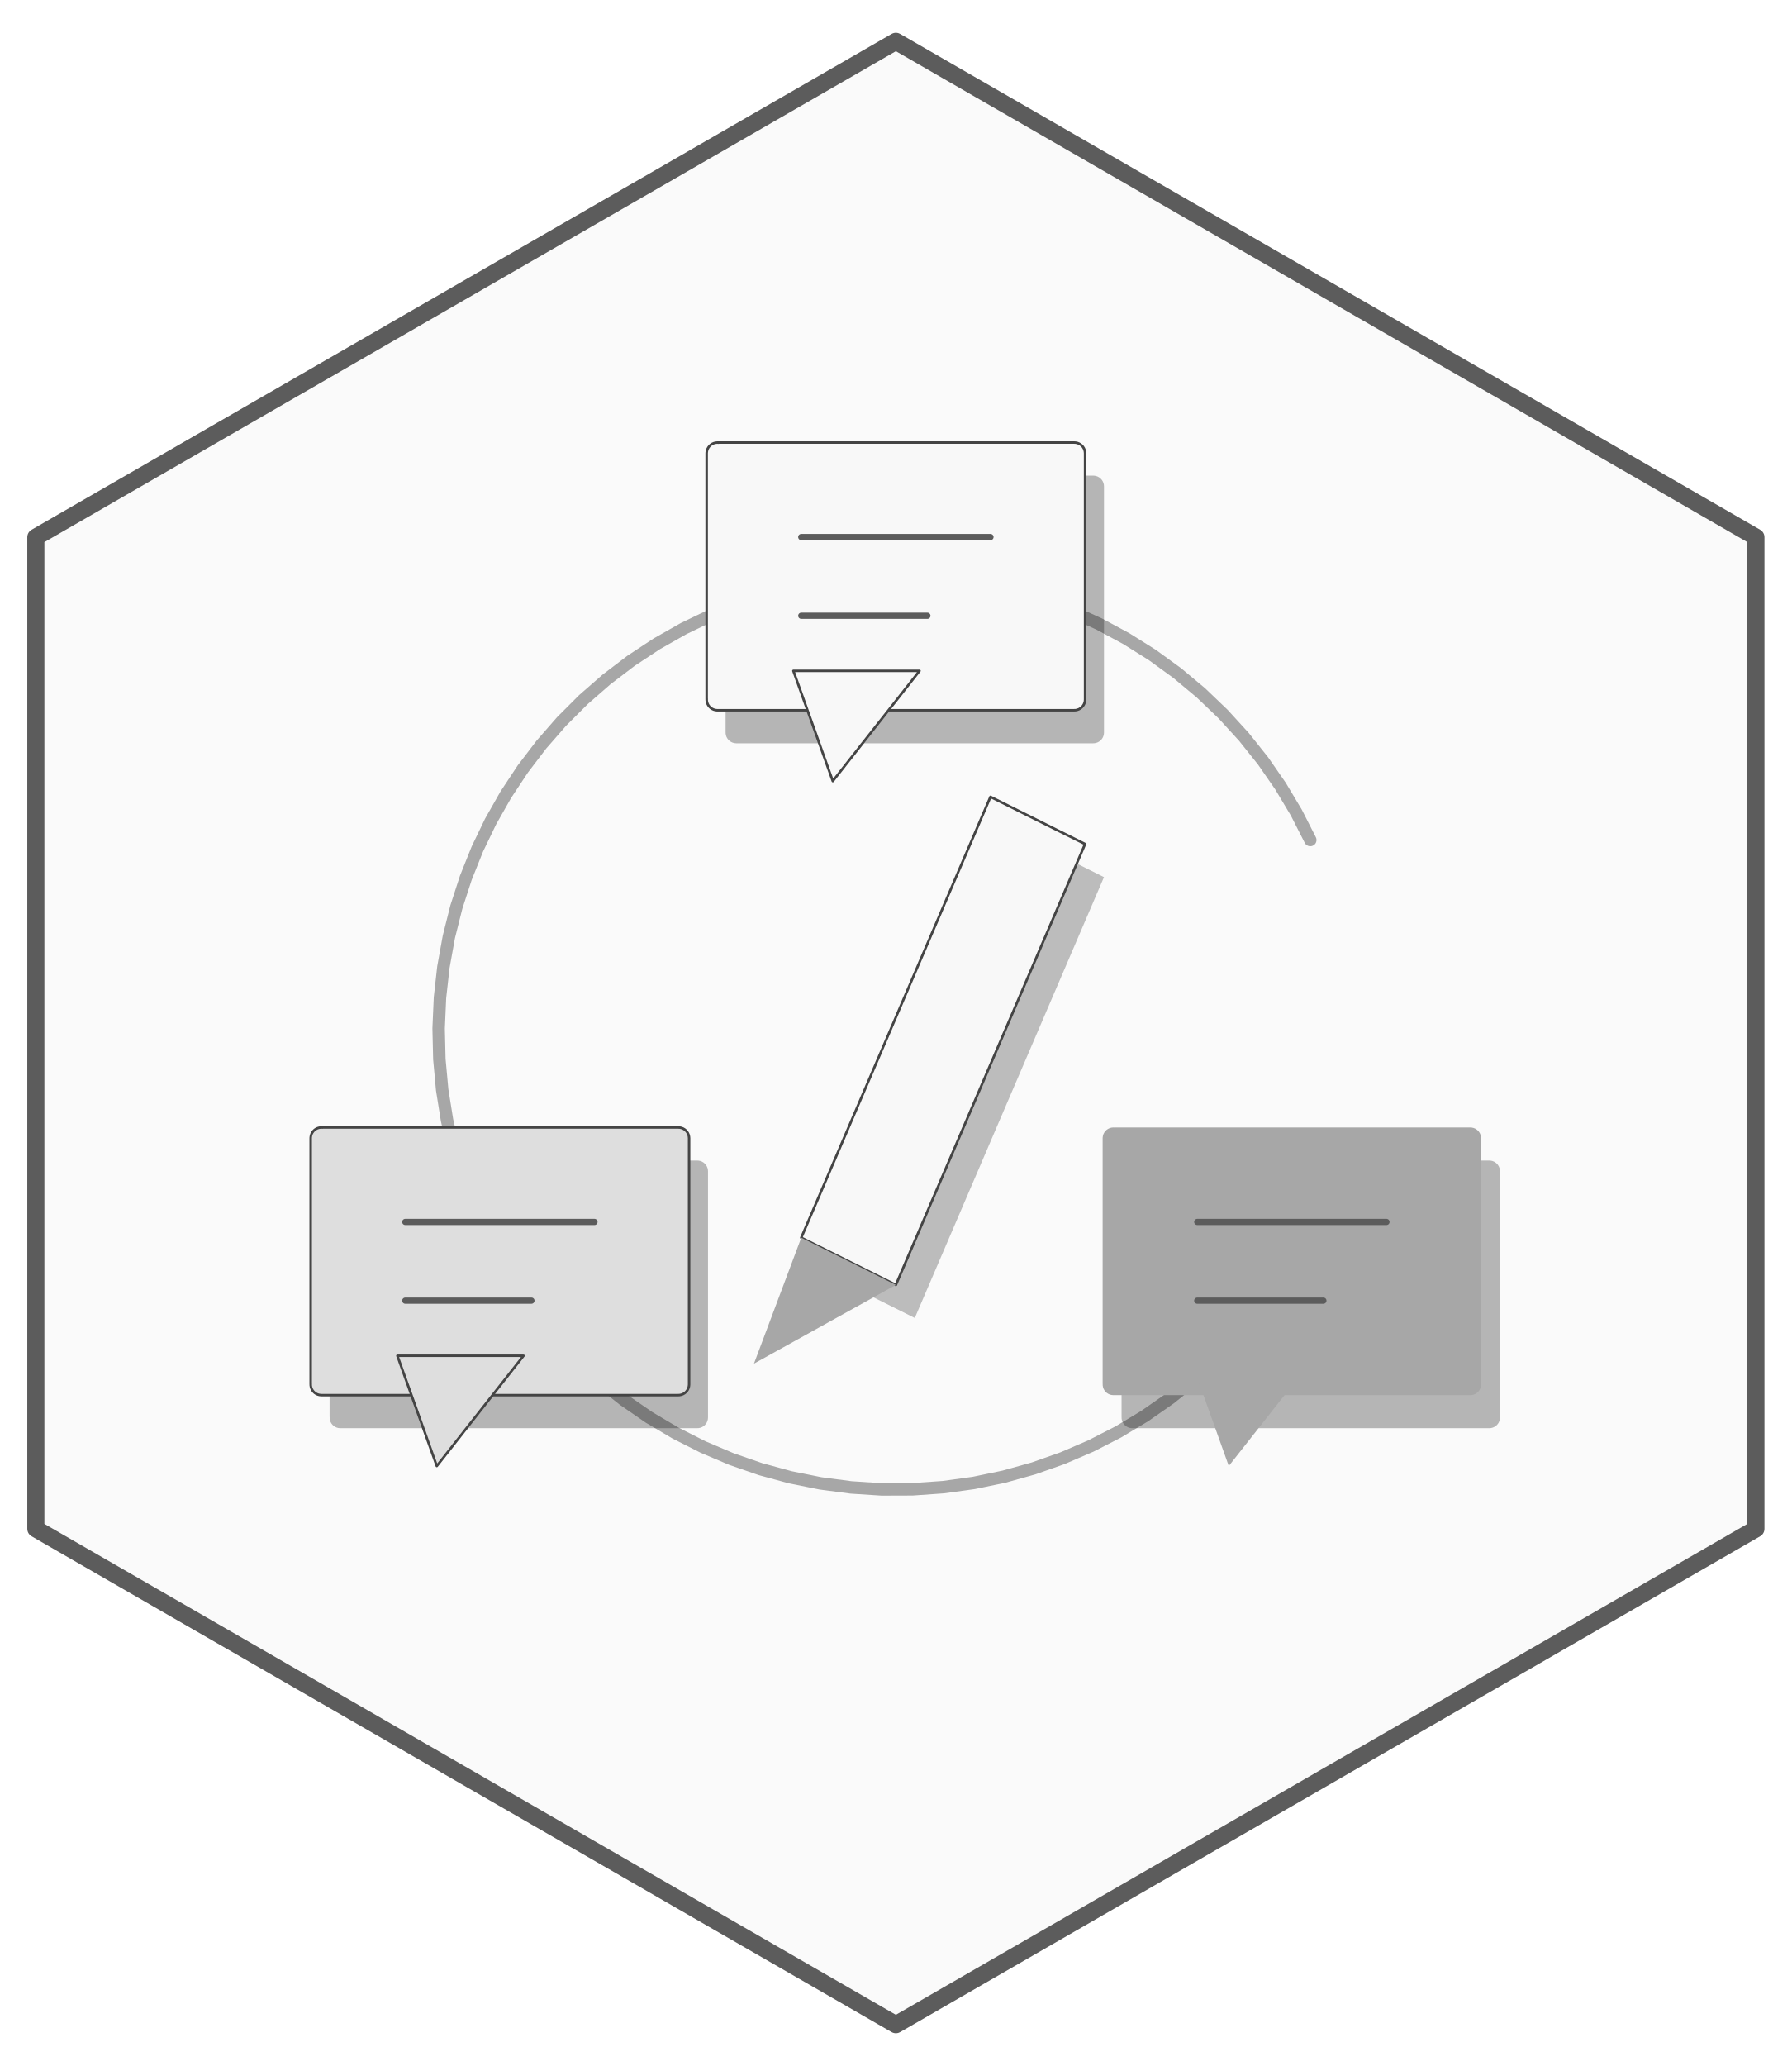
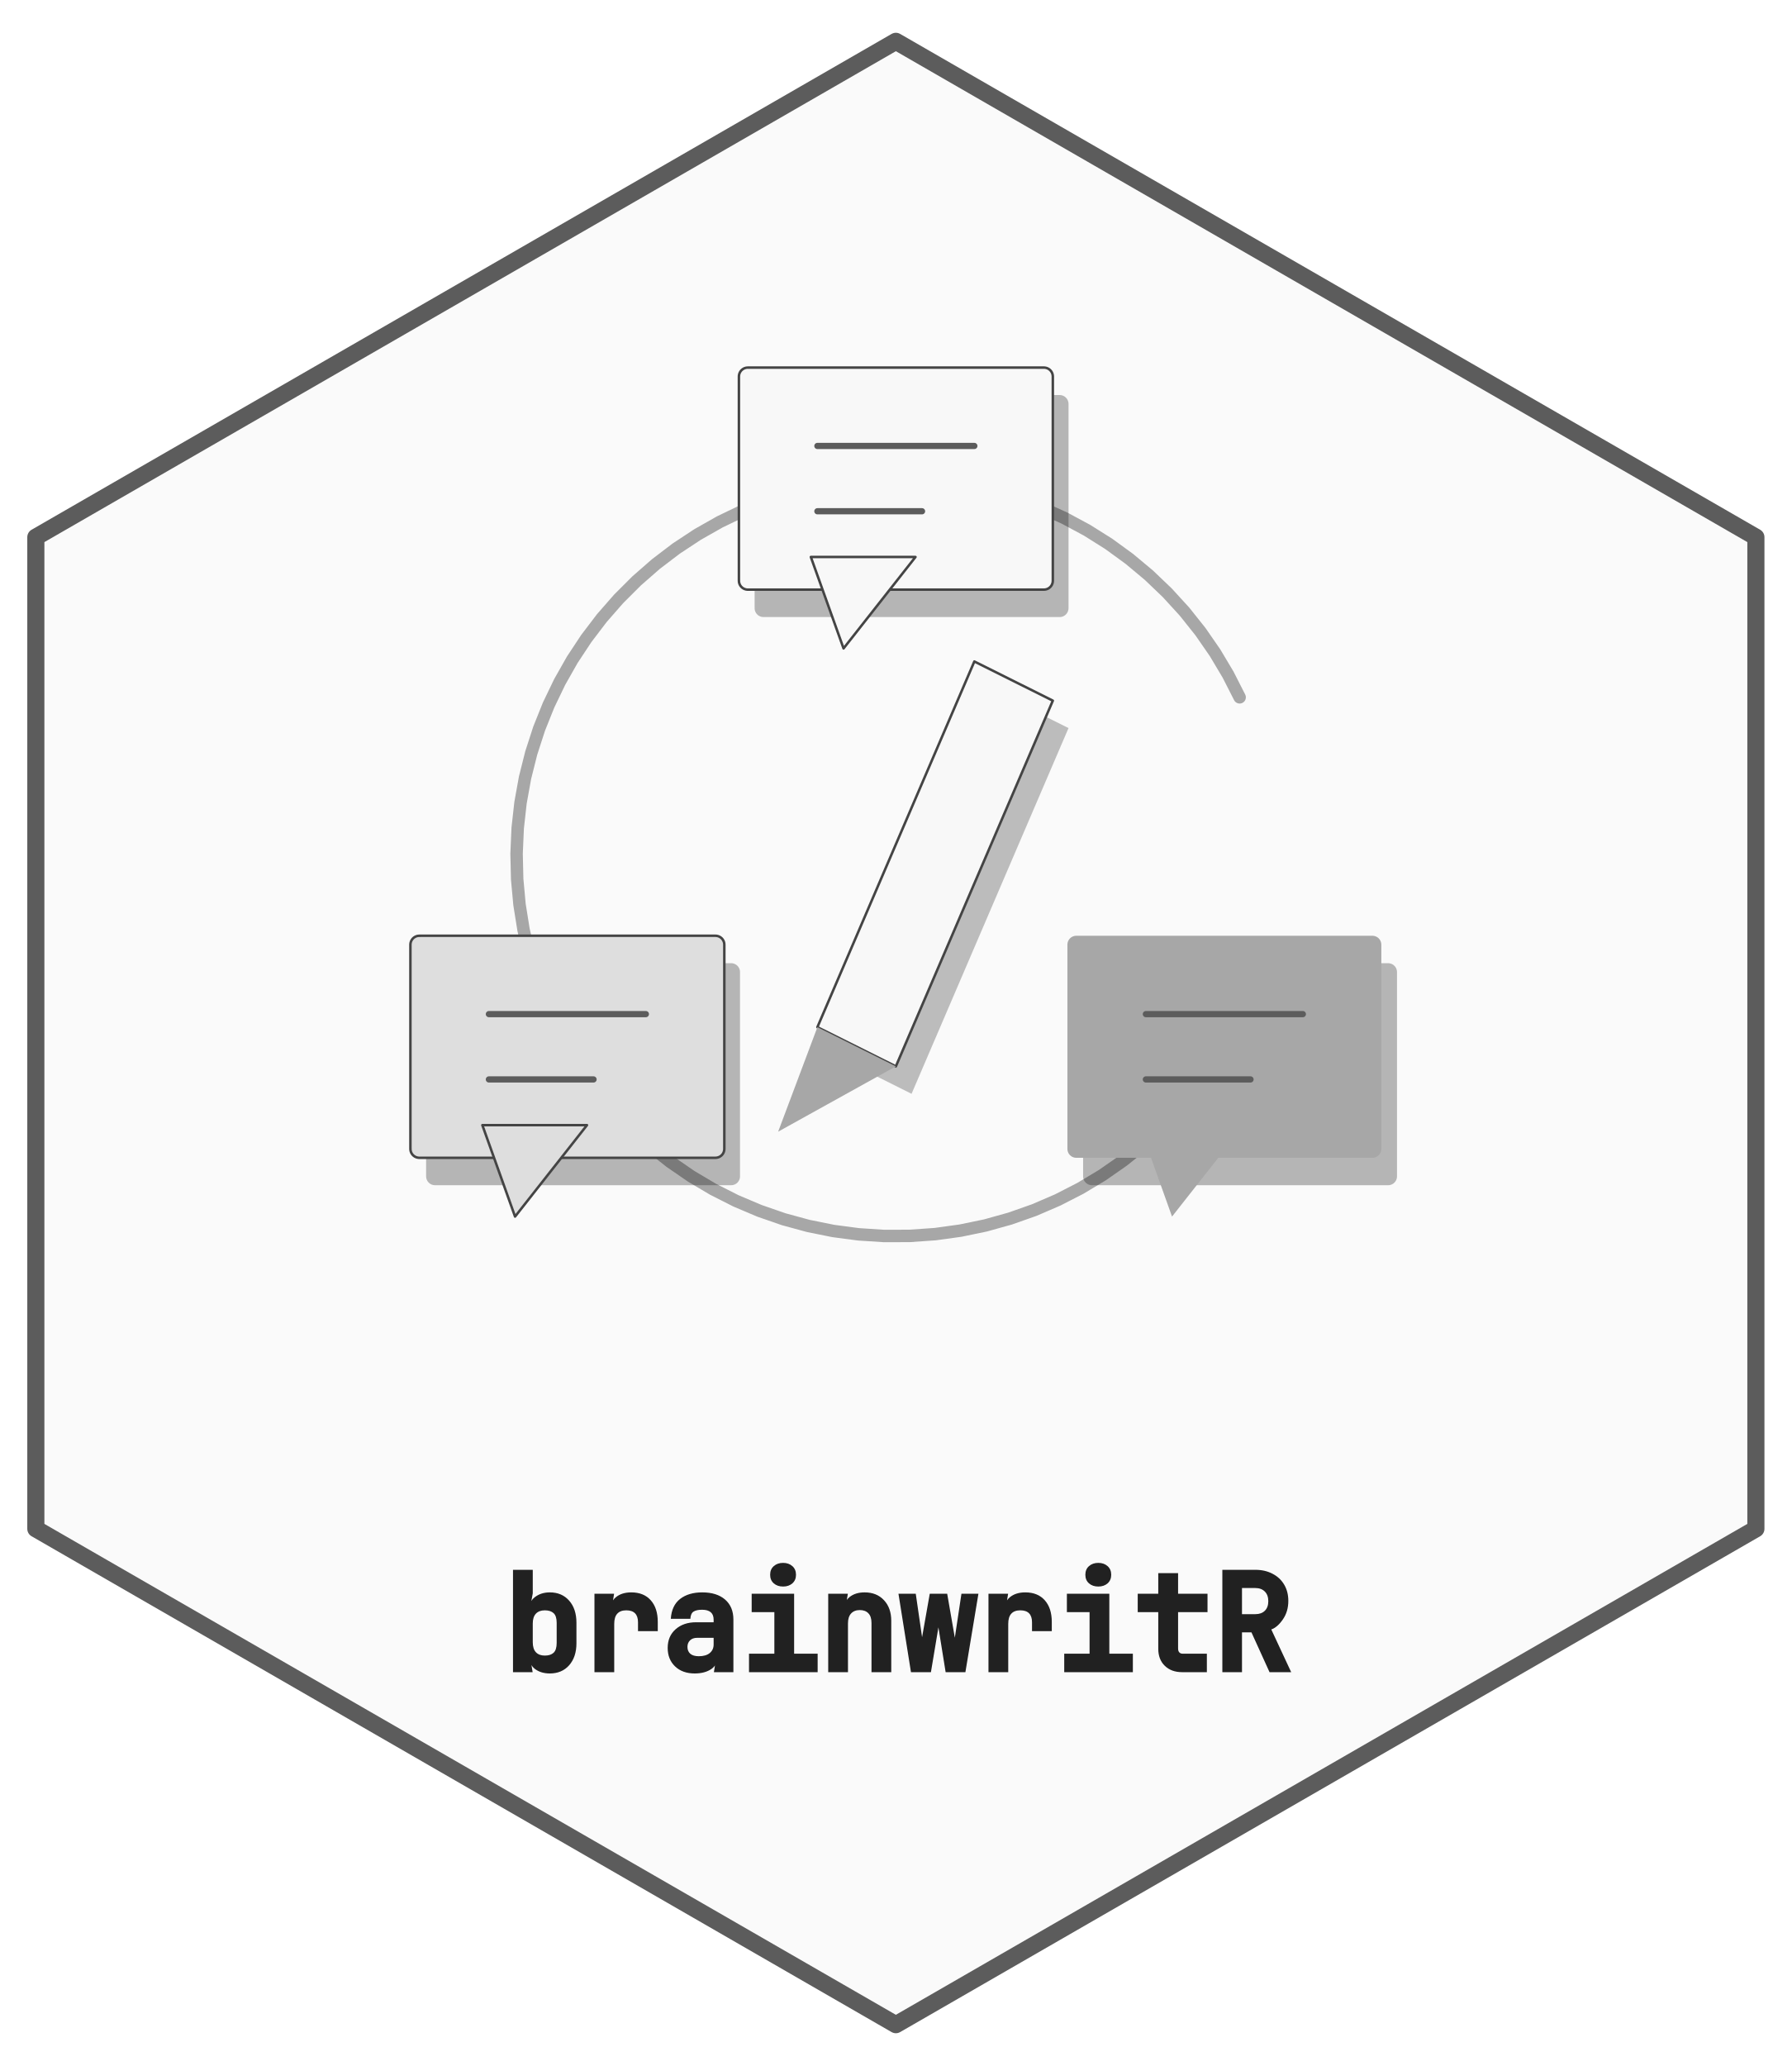
- <svg xmlns="http://www.w3.org/2000/svg" width="432pt" height="498pt" viewBox="0 0 432 498">
+ <svg xmlns="http://www.w3.org/2000/svg" xmlns:xlink="http://www.w3.org/1999/xlink" width="432" height="498" viewBox="0 0 432 498">
+   <defs>
+     <g>
+       <g id="glyph-0-0">
+         <path d="M 11.562 0.312 C 10.133 0.312 8.938 -0.051 7.969 -0.781 C 7.008 -1.508 6.609 -2.578 6.766 -3.984 L 7.422 0 L 2.688 0 L 2.688 -24.672 L 7.453 -24.672 L 7.453 -19 L 6.703 -14.922 C 6.566 -16.305 6.992 -17.367 7.984 -18.109 C 8.973 -18.859 10.164 -19.234 11.562 -19.234 C 13.508 -19.234 15.066 -18.566 16.234 -17.234 C 17.398 -15.91 17.984 -14.141 17.984 -11.922 L 17.984 -6.953 C 17.984 -4.766 17.398 -3.004 16.234 -1.672 C 15.066 -0.348 13.508 0.312 11.562 0.312 Z M 10.359 -4 C 11.285 -4 11.992 -4.227 12.484 -4.688 C 12.973 -5.156 13.219 -5.945 13.219 -7.062 L 13.219 -11.891 C 13.219 -12.984 12.973 -13.758 12.484 -14.219 C 11.992 -14.676 11.285 -14.906 10.359 -14.906 C 9.43 -14.906 8.711 -14.633 8.203 -14.094 C 7.703 -13.551 7.453 -12.766 7.453 -11.734 L 7.453 -7.219 C 7.453 -6.156 7.703 -5.352 8.203 -4.812 C 8.711 -4.27 9.43 -4 10.359 -4 Z M 10.359 -4 " />
+       </g>
+       <g id="glyph-0-1">
+         <path d="M 3.328 0 L 3.328 -18.906 L 8.062 -18.906 L 7.406 -14.797 C 7.176 -16.203 7.535 -17.289 8.484 -18.062 C 9.441 -18.844 10.68 -19.234 12.203 -19.234 C 14.211 -19.234 15.781 -18.598 16.906 -17.328 C 18.031 -16.066 18.594 -14.328 18.594 -12.109 L 18.594 -9.891 L 13.828 -9.891 L 13.828 -12.016 C 13.828 -13.941 12.883 -14.906 11 -14.906 C 10.039 -14.906 9.316 -14.633 8.828 -14.094 C 8.336 -13.562 8.094 -12.738 8.094 -11.625 L 8.094 0 Z M 3.328 0 " />
+       </g>
+       <g id="glyph-0-2">
+         <path d="M 8.5 0.312 C 6.531 0.312 4.953 -0.254 3.766 -1.391 C 2.578 -2.523 1.984 -4.008 1.984 -5.844 C 1.984 -7.707 2.613 -9.203 3.875 -10.328 C 5.145 -11.461 6.801 -12.031 8.844 -12.031 L 13.062 -12.031 L 13.062 -12.656 C 13.062 -14.25 12.133 -15.047 10.281 -15.047 C 9.383 -15.047 8.703 -14.898 8.234 -14.609 C 7.766 -14.316 7.504 -13.734 7.453 -12.859 L 2.734 -12.859 C 2.879 -15.004 3.629 -16.602 4.984 -17.656 C 6.348 -18.707 8.125 -19.234 10.312 -19.234 C 12.656 -19.234 14.492 -18.656 15.828 -17.5 C 17.16 -16.344 17.828 -14.738 17.828 -12.688 L 17.828 0 L 13.125 0 L 13.75 -3.922 L 13.781 -3.922 C 14.008 -2.555 13.598 -1.508 12.547 -0.781 C 11.492 -0.051 10.145 0.312 8.5 0.312 Z M 9.484 -3.844 C 10.629 -3.844 11.508 -4.098 12.125 -4.609 C 12.75 -5.129 13.062 -5.816 13.062 -6.672 L 13.062 -8.281 L 9.109 -8.281 C 8.367 -8.281 7.789 -8.078 7.375 -7.672 C 6.957 -7.266 6.75 -6.738 6.75 -6.094 C 6.75 -5.395 6.977 -4.844 7.438 -4.438 C 7.906 -4.039 8.586 -3.844 9.484 -3.844 Z M 9.484 -3.844 " />
+       </g>
+       <g id="glyph-0-3">
+         <path d="M 2.594 0 L 2.594 -4.453 L 8.703 -4.453 L 8.703 -14.469 L 3.234 -14.469 L 3.234 -18.906 L 13.469 -18.906 L 13.469 -4.453 L 19.141 -4.453 L 19.141 0 Z M 10.812 -20.641 C 9.895 -20.641 9.145 -20.895 8.562 -21.406 C 7.977 -21.926 7.688 -22.613 7.688 -23.469 C 7.688 -24.352 7.977 -25.051 8.562 -25.562 C 9.145 -26.082 9.895 -26.344 10.812 -26.344 C 11.719 -26.344 12.461 -26.082 13.047 -25.562 C 13.629 -25.051 13.922 -24.352 13.922 -23.469 C 13.922 -22.613 13.629 -21.926 13.047 -21.406 C 12.461 -20.895 11.719 -20.641 10.812 -20.641 Z M 10.812 -20.641 " />
+       </g>
+       <g id="glyph-0-4">
+         <path d="M 2.688 0 L 2.688 -18.906 L 7.422 -18.906 L 6.766 -14.891 C 6.535 -16.285 6.891 -17.359 7.828 -18.109 C 8.773 -18.859 9.988 -19.234 11.469 -19.234 C 13.406 -19.234 14.957 -18.609 16.125 -17.359 C 17.301 -16.109 17.891 -14.445 17.891 -12.375 L 17.891 0 L 13.125 0 L 13.125 -11.859 C 13.125 -12.898 12.875 -13.676 12.375 -14.188 C 11.883 -14.707 11.195 -14.969 10.312 -14.969 C 9.414 -14.969 8.711 -14.691 8.203 -14.141 C 7.703 -13.598 7.453 -12.805 7.453 -11.766 L 7.453 0 Z M 2.688 0 " />
+       </g>
+       <g id="glyph-0-5">
+         <path d="M 3.641 0 L 0.625 -18.906 L 4.797 -18.906 L 6.562 -6.766 C 6.645 -6.18 6.719 -5.547 6.781 -4.859 C 6.844 -4.18 6.664 -3.613 6.25 -3.156 C 5.852 -3.625 5.688 -4.195 5.75 -4.875 C 5.82 -5.562 5.914 -6.195 6.031 -6.781 L 8.172 -18.906 L 12.375 -18.906 L 14.484 -6.781 C 14.598 -6.195 14.691 -5.562 14.766 -4.875 C 14.836 -4.195 14.676 -3.625 14.281 -3.156 C 13.895 -3.625 13.727 -4.195 13.781 -4.875 C 13.832 -5.551 13.898 -6.18 13.984 -6.766 L 15.812 -18.906 L 19.906 -18.906 L 16.766 0 L 12 0 L 10.062 -12.031 C 9.945 -12.645 9.848 -13.316 9.766 -14.047 C 9.691 -14.785 9.852 -15.391 10.25 -15.859 C 10.664 -15.391 10.828 -14.785 10.734 -14.047 C 10.641 -13.316 10.551 -12.648 10.469 -12.047 L 8.453 0 Z M 3.641 0 " />
+       </g>
+       <g id="glyph-0-6">
+         <path d="M 12.016 0 C 10.285 0 8.895 -0.508 7.844 -1.531 C 6.789 -2.551 6.266 -3.922 6.266 -5.641 L 6.266 -14.469 L 1.312 -14.469 L 1.312 -18.906 L 6.266 -18.906 L 6.266 -23.875 L 11.047 -23.875 L 11.047 -18.906 L 18.141 -18.906 L 18.141 -14.469 L 11.047 -14.469 L 11.047 -5.688 C 11.047 -5.289 11.145 -4.984 11.344 -4.766 C 11.539 -4.555 11.816 -4.453 12.172 -4.453 L 17.984 -4.453 L 17.984 0 Z M 12.016 0 " />
+       </g>
+       <g id="glyph-0-7">
+         <path d="M 2.719 0 L 2.719 -24.672 L 10.672 -24.672 C 12.223 -24.672 13.598 -24.359 14.797 -23.734 C 16.004 -23.117 16.941 -22.25 17.609 -21.125 C 18.285 -20 18.625 -18.68 18.625 -17.172 C 18.625 -15.473 18.188 -13.988 17.312 -12.719 C 16.445 -11.457 15.516 -10.648 14.516 -10.297 L 19.312 0 L 14.094 0 L 9.734 -9.594 L 7.453 -9.594 L 7.453 0 Z M 7.453 -13.984 L 10.672 -13.984 C 11.648 -13.984 12.414 -14.258 12.969 -14.812 C 13.52 -15.363 13.797 -16.129 13.797 -17.109 C 13.797 -18.098 13.516 -18.875 12.953 -19.438 C 12.391 -20 11.629 -20.281 10.672 -20.281 L 7.453 -20.281 Z M 7.453 -13.984 " />
+       </g>
+     </g>
+   </defs>
  <path fill-rule="nonzero" fill="rgb(98.039%, 98.039%, 98.039%)" fill-opacity="1" stroke-width="4.125" stroke-linecap="round" stroke-linejoin="round" stroke="rgb(36.078%, 36.078%, 36.078%)" stroke-opacity="1" stroke-miterlimit="10" d="M 216 9.961 L 423.359 129.48 L 423.359 368.52 L 216 488.039 L 8.641 368.52 L 8.641 129.48 Z M 216 9.961 " />
-   <path fill="none" stroke-width="3" stroke-linecap="round" stroke-linejoin="round" stroke="rgb(65.49%, 65.49%, 65.49%)" stroke-opacity="1" stroke-miterlimit="10" d="M 315.918 202.484 L 312.555 195.875 L 308.75 189.504 L 304.527 183.406 L 299.902 177.602 L 294.898 172.125 L 289.535 166.996 L 283.836 162.238 L 277.832 157.875 L 271.543 153.926 L 265.008 150.41 L 258.246 147.34 L 251.293 144.73 L 244.18 142.594 L 236.941 140.941 L 229.605 139.777 L 222.207 139.113 L 214.781 138.945 L 207.363 139.277 L 199.98 140.105 L 192.672 141.43 L 185.473 143.242 L 178.406 145.535 L 171.516 148.297 L 164.824 151.516 L 158.367 155.176 L 152.168 159.262 L 146.262 163.758 L 140.668 168.637 L 135.422 173.883 L 130.539 179.473 L 126.043 185.375 L 121.953 191.566 L 118.293 198.016 L 115.078 204.699 L 112.32 211.586 L 110.031 218.641 L 108.223 225.832 L 106.906 233.129 L 106.082 240.496 L 105.758 247.906 L 105.934 255.32 L 106.613 262.703 L 107.785 270.023 L 109.449 277.25 L 111.594 284.352 L 114.215 291.289 L 117.297 298.035 L 120.828 304.559 L 124.793 310.828 L 129.168 316.82 L 133.941 322.5 L 139.086 327.852 L 144.578 332.844 L 150.395 337.453 L 156.508 341.664 L 162.895 345.449 L 169.52 348.801 L 176.355 351.699 L 183.371 354.133 L 190.535 356.086 L 197.816 357.555 L 205.18 358.531 L 212.59 359.012 L 220.02 358.988 L 227.426 358.469 L 234.785 357.453 L 242.055 355.945 L 249.211 353.949 L 256.211 351.48 L 263.031 348.543 L 269.641 345.156 L 276.004 341.332 L 282.094 337.09 L 287.887 332.445 L 293.352 327.426 L 298.465 322.047 L 303.203 316.34 L 307.547 310.324 L 311.477 304.031 " />
-   <path fill-rule="nonzero" fill="rgb(1.961%, 1.961%, 1.961%)" fill-opacity="0.278" d="M 177.523 179.168 L 263.602 179.168 L 263.496 179.164 L 263.91 179.148 L 264.316 179.066 L 264.707 178.918 L 265.066 178.711 L 265.387 178.449 L 265.664 178.137 L 265.887 177.785 L 266.047 177.402 L 266.148 177 L 266.18 176.586 L 266.18 117.227 L 266.148 116.812 L 266.047 116.41 L 265.887 116.027 L 265.664 115.68 L 265.387 115.367 L 265.066 115.105 L 264.707 114.898 L 264.316 114.75 L 263.91 114.668 L 263.602 114.648 L 177.523 114.648 L 177.836 114.668 L 177.418 114.648 L 177.008 114.699 L 176.609 114.816 L 176.234 114.992 L 175.891 115.23 L 175.59 115.516 L 175.344 115.848 L 175.148 116.215 L 175.02 116.609 L 174.949 117.02 L 174.941 117.227 L 174.941 176.586 L 174.949 176.379 L 174.949 176.793 L 175.02 177.203 L 175.148 177.598 L 175.344 177.965 L 175.59 178.297 L 175.891 178.586 L 176.234 178.82 L 176.609 179 L 177.008 179.113 L 177.418 179.164 Z M 177.523 179.168 " />
-   <path fill-rule="nonzero" fill="rgb(97.255%, 97.255%, 97.255%)" fill-opacity="1" stroke-width="0.6" stroke-linecap="round" stroke-linejoin="round" stroke="rgb(26.667%, 26.667%, 26.667%)" stroke-opacity="1" stroke-miterlimit="10" d="M 172.961 171.195 L 259.039 171.195 L 258.934 171.195 L 259.348 171.18 L 259.758 171.094 L 260.145 170.949 L 260.504 170.738 L 260.828 170.477 L 261.102 170.168 L 261.324 169.816 L 261.488 169.434 L 261.586 169.031 L 261.621 168.617 L 261.621 109.258 L 261.586 108.844 L 261.488 108.441 L 261.324 108.059 L 261.102 107.707 L 260.828 107.398 L 260.504 107.133 L 260.145 106.926 L 259.758 106.777 L 259.348 106.695 L 259.039 106.676 L 172.961 106.676 L 173.273 106.695 L 172.859 106.68 L 172.445 106.73 L 172.047 106.844 L 171.672 107.023 L 171.328 107.258 L 171.031 107.547 L 170.781 107.879 L 170.586 108.246 L 170.457 108.641 L 170.391 109.051 L 170.379 109.258 L 170.379 168.617 L 170.391 168.41 L 170.391 168.824 L 170.457 169.234 L 170.586 169.629 L 170.781 169.996 L 171.031 170.328 L 171.328 170.617 L 171.672 170.852 L 172.047 171.027 L 172.445 171.145 L 172.859 171.195 Z M 172.961 171.195 " />
-   <path fill-rule="nonzero" fill="rgb(97.255%, 97.255%, 97.255%)" fill-opacity="1" stroke-width="0.6" stroke-linecap="round" stroke-linejoin="round" stroke="rgb(26.667%, 26.667%, 26.667%)" stroke-opacity="1" stroke-miterlimit="10" d="M 191.289 161.707 L 200.793 188.277 L 221.703 161.707 Z M 191.289 161.707 " />
-   <path fill="none" stroke-width="1.5" stroke-linecap="round" stroke-linejoin="round" stroke="rgb(36.078%, 36.078%, 36.078%)" stroke-opacity="1" stroke-miterlimit="10" d="M 193.191 129.449 L 238.809 129.449 " />
-   <path fill="none" stroke-width="1.5" stroke-linecap="round" stroke-linejoin="round" stroke="rgb(36.078%, 36.078%, 36.078%)" stroke-opacity="1" stroke-miterlimit="10" d="M 193.191 148.426 L 223.602 148.426 " />
-   <path fill-rule="nonzero" fill="rgb(1.961%, 1.961%, 1.961%)" fill-opacity="0.278" d="M 82.047 344.262 L 168.125 344.262 L 168.02 344.258 L 168.434 344.242 L 168.844 344.16 L 169.23 344.012 L 169.59 343.805 L 169.91 343.543 L 170.188 343.23 L 170.41 342.879 L 170.57 342.496 L 170.672 342.094 L 170.703 341.68 L 170.703 282.324 L 170.672 281.91 L 170.57 281.504 L 170.41 281.125 L 170.188 280.773 L 169.91 280.461 L 169.59 280.199 L 169.23 279.992 L 168.844 279.844 L 168.434 279.762 L 168.125 279.742 L 82.047 279.742 L 82.359 279.762 L 81.945 279.742 L 81.531 279.793 L 81.133 279.91 L 80.758 280.086 L 80.414 280.324 L 80.117 280.609 L 79.867 280.941 L 79.672 281.312 L 79.543 281.703 L 79.477 282.113 L 79.465 282.324 L 79.465 341.68 L 79.477 341.473 L 79.477 341.887 L 79.543 342.297 L 79.672 342.691 L 79.867 343.059 L 80.117 343.391 L 80.414 343.68 L 80.758 343.914 L 81.133 344.094 L 81.531 344.211 L 81.945 344.258 Z M 82.047 344.262 " />
-   <path fill-rule="nonzero" fill="rgb(87.059%, 87.059%, 87.059%)" fill-opacity="1" stroke-width="0.6" stroke-linecap="round" stroke-linejoin="round" stroke="rgb(26.667%, 26.667%, 26.667%)" stroke-opacity="1" stroke-miterlimit="10" d="M 77.484 336.293 L 163.562 336.293 L 163.457 336.289 L 163.875 336.273 L 164.281 336.188 L 164.668 336.043 L 165.027 335.836 L 165.352 335.57 L 165.625 335.262 L 165.848 334.91 L 166.012 334.527 L 166.109 334.125 L 166.145 333.711 L 166.145 274.352 L 166.109 273.938 L 166.012 273.535 L 165.848 273.152 L 165.625 272.801 L 165.352 272.492 L 165.027 272.227 L 164.668 272.02 L 164.281 271.875 L 163.875 271.789 L 163.562 271.773 L 77.484 271.773 L 77.797 271.789 L 77.383 271.773 L 76.969 271.824 L 76.57 271.938 L 76.195 272.117 L 75.852 272.352 L 75.555 272.641 L 75.305 272.973 L 75.109 273.34 L 74.98 273.734 L 74.914 274.145 L 74.906 274.352 L 74.906 333.711 L 74.914 333.504 L 74.914 333.918 L 74.98 334.328 L 75.109 334.723 L 75.305 335.09 L 75.555 335.422 L 75.852 335.711 L 76.195 335.945 L 76.57 336.125 L 76.969 336.238 L 77.383 336.289 Z M 77.484 336.293 " />
-   <path fill-rule="nonzero" fill="rgb(87.059%, 87.059%, 87.059%)" fill-opacity="1" stroke-width="0.6" stroke-linecap="round" stroke-linejoin="round" stroke="rgb(26.667%, 26.667%, 26.667%)" stroke-opacity="1" stroke-miterlimit="10" d="M 95.812 326.805 L 105.316 353.371 L 126.227 326.805 Z M 95.812 326.805 " />
-   <path fill="none" stroke-width="1.5" stroke-linecap="round" stroke-linejoin="round" stroke="rgb(36.078%, 36.078%, 36.078%)" stroke-opacity="1" stroke-miterlimit="10" d="M 97.715 294.543 L 143.332 294.543 " />
-   <path fill="none" stroke-width="1.5" stroke-linecap="round" stroke-linejoin="round" stroke="rgb(36.078%, 36.078%, 36.078%)" stroke-opacity="1" stroke-miterlimit="10" d="M 97.715 313.52 L 128.129 313.52 " />
-   <path fill-rule="nonzero" fill="rgb(1.961%, 1.961%, 1.961%)" fill-opacity="0.278" d="M 273 344.262 L 359.078 344.262 L 358.973 344.258 L 359.387 344.242 L 359.793 344.16 L 360.184 344.012 L 360.543 343.805 L 360.863 343.543 L 361.141 343.23 L 361.363 342.879 L 361.523 342.496 L 361.625 342.094 L 361.656 341.68 L 361.656 282.324 L 361.625 281.91 L 361.523 281.504 L 361.363 281.125 L 361.141 280.773 L 360.863 280.461 L 360.543 280.199 L 360.184 279.992 L 359.793 279.844 L 359.387 279.762 L 359.078 279.742 L 273 279.742 L 273.312 279.762 L 272.895 279.742 L 272.484 279.793 L 272.086 279.91 L 271.711 280.086 L 271.367 280.324 L 271.066 280.609 L 270.82 280.941 L 270.625 281.312 L 270.492 281.703 L 270.426 282.113 L 270.418 282.324 L 270.418 341.68 L 270.426 341.473 L 270.426 341.887 L 270.492 342.297 L 270.625 342.691 L 270.82 343.059 L 271.066 343.391 L 271.367 343.68 L 271.711 343.914 L 272.086 344.094 L 272.484 344.211 L 272.895 344.258 Z M 273 344.262 " />
-   <path fill-rule="nonzero" fill="rgb(65.49%, 65.49%, 65.49%)" fill-opacity="1" d="M 268.438 336.293 L 354.516 336.293 L 354.41 336.289 L 354.824 336.273 L 355.234 336.188 L 355.621 336.043 L 355.98 335.836 L 356.301 335.57 L 356.578 335.262 L 356.801 334.91 L 356.961 334.527 L 357.062 334.125 L 357.094 333.711 L 357.094 274.352 L 357.062 273.938 L 356.961 273.535 L 356.801 273.152 L 356.578 272.801 L 356.301 272.492 L 355.98 272.227 L 355.621 272.02 L 355.234 271.875 L 354.824 271.789 L 354.516 271.773 L 268.438 271.773 L 268.75 271.789 L 268.332 271.773 L 267.922 271.824 L 267.523 271.938 L 267.148 272.117 L 266.805 272.352 L 266.508 272.641 L 266.258 272.973 L 266.062 273.34 L 265.934 273.734 L 265.867 274.145 L 265.855 274.352 L 265.855 333.711 L 265.867 333.504 L 265.867 333.918 L 265.934 334.328 L 266.062 334.723 L 266.258 335.09 L 266.508 335.422 L 266.805 335.711 L 267.148 335.945 L 267.523 336.125 L 267.922 336.238 L 268.332 336.289 Z M 268.438 336.293 " />
-   <path fill-rule="nonzero" fill="rgb(65.49%, 65.49%, 65.49%)" fill-opacity="1" d="M 286.766 326.805 L 296.27 353.371 L 317.18 326.805 Z M 286.766 326.805 " />
-   <path fill="none" stroke-width="1.5" stroke-linecap="round" stroke-linejoin="round" stroke="rgb(36.078%, 36.078%, 36.078%)" stroke-opacity="1" stroke-miterlimit="10" d="M 288.668 294.543 L 334.285 294.543 " />
-   <path fill="none" stroke-width="1.5" stroke-linecap="round" stroke-linejoin="round" stroke="rgb(36.078%, 36.078%, 36.078%)" stroke-opacity="1" stroke-miterlimit="10" d="M 288.668 313.52 L 319.078 313.52 " />
-   <path fill-rule="nonzero" fill="rgb(1.961%, 1.961%, 1.961%)" fill-opacity="0.251" d="M 197.754 306.309 L 220.562 317.695 L 266.18 211.426 L 243.371 200.043 Z M 197.754 306.309 " />
-   <path fill-rule="nonzero" fill="rgb(97.255%, 97.255%, 97.255%)" fill-opacity="1" stroke-width="0.6" stroke-linecap="round" stroke-linejoin="round" stroke="rgb(26.667%, 26.667%, 26.667%)" stroke-opacity="1" stroke-miterlimit="10" d="M 193.191 298.34 L 216 309.723 L 261.621 203.457 L 238.809 192.07 Z M 193.191 298.34 " />
-   <path fill-rule="nonzero" fill="rgb(65.49%, 65.49%, 65.49%)" fill-opacity="1" d="M 193.191 298.34 L 216 309.723 L 181.785 328.699 Z M 193.191 298.34 " />
+   <path fill="none" stroke-width="3" stroke-linecap="round" stroke-linejoin="round" stroke="rgb(65.49%, 65.49%, 65.49%)" stroke-opacity="1" stroke-miterlimit="10" d="M 298.887 168.086 L 296.094 162.602 L 292.941 157.316 L 289.438 152.258 L 285.602 147.441 L 281.449 142.898 L 277 138.645 L 272.273 134.699 L 267.293 131.078 L 262.078 127.801 L 256.652 124.883 L 251.043 122.336 L 245.277 120.172 L 239.379 118.402 L 233.371 117.031 L 227.285 116.066 L 221.148 115.512 L 214.988 115.375 L 208.836 115.648 L 202.711 116.336 L 196.648 117.434 L 190.676 118.938 L 184.816 120.84 L 179.098 123.129 L 173.547 125.801 L 168.188 128.84 L 163.047 132.227 L 158.148 135.957 L 153.512 140.008 L 149.156 144.359 L 145.105 148.992 L 141.375 153.891 L 137.984 159.023 L 134.949 164.379 L 132.281 169.922 L 129.992 175.633 L 128.094 181.484 L 126.594 187.449 L 125.5 193.504 L 124.82 199.617 L 124.551 205.762 L 124.695 211.91 L 125.258 218.039 L 126.23 224.109 L 127.609 230.105 L 129.391 235.996 L 131.566 241.75 L 134.121 247.344 L 137.051 252.758 L 140.34 257.961 L 143.969 262.93 L 147.93 267.645 L 152.195 272.082 L 156.75 276.223 L 161.578 280.047 L 166.648 283.539 L 171.945 286.68 L 177.441 289.461 L 183.113 291.863 L 188.934 293.883 L 194.875 295.504 L 200.914 296.723 L 207.023 297.531 L 213.172 297.93 L 219.332 297.91 L 225.48 297.48 L 231.582 296.637 L 237.613 295.387 L 243.551 293.73 L 249.359 291.684 L 255.016 289.246 L 260.496 286.438 L 265.777 283.266 L 270.828 279.746 L 275.633 275.895 L 280.168 271.727 L 284.406 267.266 L 288.34 262.531 L 291.941 257.543 L 295.203 252.32 " />
+   <path fill-rule="nonzero" fill="rgb(1.961%, 1.961%, 1.961%)" fill-opacity="0.278" d="M 184.082 148.742 L 255.488 148.742 L 255.402 148.738 L 255.746 148.727 L 256.082 148.656 L 256.406 148.535 L 256.703 148.363 L 256.969 148.145 L 257.199 147.887 L 257.383 147.594 L 257.516 147.277 L 257.602 146.941 L 257.629 146.598 L 257.629 97.359 L 257.602 97.016 L 257.516 96.68 L 257.383 96.363 L 257.199 96.074 L 256.969 95.816 L 256.703 95.598 L 256.406 95.426 L 256.082 95.305 L 255.746 95.234 L 255.488 95.219 L 184.082 95.219 L 184.34 95.234 L 183.996 95.219 L 183.652 95.262 L 183.324 95.359 L 183.012 95.504 L 182.727 95.699 L 182.48 95.941 L 182.273 96.215 L 182.113 96.52 L 182.004 96.848 L 181.949 97.188 L 181.941 97.359 L 181.941 146.598 L 181.949 146.426 L 181.949 146.773 L 182.004 147.113 L 182.113 147.438 L 182.273 147.742 L 182.48 148.02 L 182.727 148.258 L 183.012 148.453 L 183.324 148.602 L 183.652 148.695 L 183.996 148.738 Z M 184.082 148.742 " />
+   <path fill-rule="nonzero" fill="rgb(97.255%, 97.255%, 97.255%)" fill-opacity="1" stroke-width="0.6" stroke-linecap="round" stroke-linejoin="round" stroke="rgb(26.667%, 26.667%, 26.667%)" stroke-opacity="1" stroke-miterlimit="10" d="M 180.297 142.129 L 251.703 142.129 L 251.617 142.129 L 251.961 142.113 L 252.297 142.043 L 252.621 141.922 L 252.918 141.75 L 253.184 141.531 L 253.414 141.273 L 253.598 140.984 L 253.734 140.664 L 253.816 140.332 L 253.844 139.988 L 253.844 90.746 L 253.816 90.406 L 253.734 90.07 L 253.598 89.754 L 253.414 89.461 L 253.184 89.203 L 252.918 88.984 L 252.621 88.812 L 252.297 88.691 L 251.961 88.621 L 251.703 88.605 L 180.297 88.605 L 180.555 88.621 L 180.211 88.609 L 179.871 88.648 L 179.539 88.746 L 179.227 88.895 L 178.945 89.09 L 178.695 89.328 L 178.488 89.605 L 178.328 89.91 L 178.219 90.234 L 178.164 90.574 L 178.156 90.746 L 178.156 139.988 L 178.164 139.816 L 178.164 140.16 L 178.219 140.5 L 178.328 140.828 L 178.488 141.133 L 178.695 141.406 L 178.945 141.645 L 179.227 141.844 L 179.539 141.988 L 179.871 142.086 L 180.211 142.129 Z M 180.297 142.129 " />
+   <path fill-rule="nonzero" fill="rgb(97.255%, 97.255%, 97.255%)" fill-opacity="1" stroke-width="0.6" stroke-linecap="round" stroke-linejoin="round" stroke="rgb(26.667%, 26.667%, 26.667%)" stroke-opacity="1" stroke-miterlimit="10" d="M 195.5 134.258 L 203.387 156.297 L 220.73 134.258 Z M 195.5 134.258 " />
+   <path fill="none" stroke-width="1.5" stroke-linecap="round" stroke-linejoin="round" stroke="rgb(36.078%, 36.078%, 36.078%)" stroke-opacity="1" stroke-miterlimit="10" d="M 197.078 107.496 L 234.922 107.496 " />
+   <path fill="none" stroke-width="1.5" stroke-linecap="round" stroke-linejoin="round" stroke="rgb(36.078%, 36.078%, 36.078%)" stroke-opacity="1" stroke-miterlimit="10" d="M 197.078 123.238 L 222.309 123.238 " />
+   <path fill-rule="nonzero" fill="rgb(1.961%, 1.961%, 1.961%)" fill-opacity="0.278" d="M 104.879 285.695 L 176.285 285.695 L 176.199 285.691 L 176.543 285.68 L 176.879 285.609 L 177.203 285.488 L 177.5 285.316 L 177.77 285.098 L 177.996 284.84 L 178.18 284.547 L 178.316 284.23 L 178.398 283.895 L 178.426 283.551 L 178.426 234.312 L 178.398 233.969 L 178.316 233.633 L 178.18 233.316 L 177.996 233.027 L 177.77 232.77 L 177.5 232.551 L 177.203 232.379 L 176.879 232.258 L 176.543 232.188 L 176.285 232.172 L 104.879 232.172 L 105.137 232.188 L 104.793 232.172 L 104.453 232.215 L 104.121 232.312 L 103.809 232.457 L 103.527 232.652 L 103.277 232.895 L 103.07 233.168 L 102.91 233.473 L 102.801 233.801 L 102.746 234.141 L 102.738 234.312 L 102.738 283.551 L 102.746 283.379 L 102.746 283.727 L 102.801 284.066 L 102.91 284.391 L 103.07 284.695 L 103.277 284.973 L 103.527 285.211 L 103.809 285.406 L 104.121 285.555 L 104.453 285.648 L 104.793 285.691 Z M 104.879 285.695 " />
+   <path fill-rule="nonzero" fill="rgb(87.059%, 87.059%, 87.059%)" fill-opacity="1" stroke-width="0.6" stroke-linecap="round" stroke-linejoin="round" stroke="rgb(26.667%, 26.667%, 26.667%)" stroke-opacity="1" stroke-miterlimit="10" d="M 101.098 279.082 L 172.5 279.082 L 172.414 279.082 L 172.758 279.066 L 173.098 278.996 L 173.418 278.875 L 173.715 278.703 L 173.984 278.484 L 174.211 278.227 L 174.395 277.938 L 174.531 277.617 L 174.613 277.285 L 174.641 276.941 L 174.641 227.699 L 174.613 227.359 L 174.531 227.023 L 174.395 226.707 L 174.211 226.414 L 173.984 226.156 L 173.715 225.938 L 173.418 225.766 L 173.098 225.645 L 172.758 225.574 L 172.5 225.559 L 101.098 225.559 L 101.355 225.574 L 101.008 225.562 L 100.668 225.602 L 100.336 225.699 L 100.027 225.848 L 99.742 226.043 L 99.492 226.281 L 99.285 226.559 L 99.125 226.863 L 99.016 227.188 L 98.961 227.527 L 98.953 227.699 L 98.953 276.941 L 98.961 276.77 L 98.961 277.113 L 99.016 277.453 L 99.125 277.781 L 99.285 278.086 L 99.492 278.359 L 99.742 278.598 L 100.027 278.797 L 100.336 278.941 L 100.668 279.039 L 101.008 279.082 Z M 101.098 279.082 " />
+   <path fill-rule="nonzero" fill="rgb(87.059%, 87.059%, 87.059%)" fill-opacity="1" stroke-width="0.6" stroke-linecap="round" stroke-linejoin="round" stroke="rgb(26.667%, 26.667%, 26.667%)" stroke-opacity="1" stroke-miterlimit="10" d="M 116.301 271.211 L 124.184 293.25 L 141.527 271.211 Z M 116.301 271.211 " />
+   <path fill="none" stroke-width="1.5" stroke-linecap="round" stroke-linejoin="round" stroke="rgb(36.078%, 36.078%, 36.078%)" stroke-opacity="1" stroke-miterlimit="10" d="M 117.875 244.449 L 155.719 244.449 " />
+   <path fill="none" stroke-width="1.5" stroke-linecap="round" stroke-linejoin="round" stroke="rgb(36.078%, 36.078%, 36.078%)" stroke-opacity="1" stroke-miterlimit="10" d="M 117.875 260.191 L 143.105 260.191 " />
+   <path fill-rule="nonzero" fill="rgb(1.961%, 1.961%, 1.961%)" fill-opacity="0.278" d="M 263.285 285.695 L 334.688 285.695 L 334.602 285.691 L 334.945 285.68 L 335.285 285.609 L 335.605 285.488 L 335.906 285.316 L 336.172 285.098 L 336.398 284.84 L 336.586 284.547 L 336.719 284.23 L 336.801 283.895 L 336.828 283.551 L 336.828 234.312 L 336.801 233.969 L 336.719 233.633 L 336.586 233.316 L 336.398 233.027 L 336.172 232.77 L 335.906 232.551 L 335.605 232.379 L 335.285 232.258 L 334.945 232.188 L 334.688 232.172 L 263.285 232.172 L 263.543 232.188 L 263.199 232.172 L 262.855 232.215 L 262.523 232.312 L 262.215 232.457 L 261.93 232.652 L 261.68 232.895 L 261.473 233.168 L 261.312 233.473 L 261.207 233.801 L 261.148 234.141 L 261.145 234.312 L 261.145 283.551 L 261.148 283.379 L 261.148 283.727 L 261.207 284.066 L 261.312 284.391 L 261.473 284.695 L 261.68 284.973 L 261.93 285.211 L 262.215 285.406 L 262.523 285.555 L 262.855 285.648 L 263.199 285.691 Z M 263.285 285.695 " />
+   <path fill-rule="nonzero" fill="rgb(65.49%, 65.49%, 65.49%)" fill-opacity="1" d="M 259.5 279.082 L 330.902 279.082 L 330.816 279.082 L 331.164 279.066 L 331.5 278.996 L 331.82 278.875 L 332.121 278.703 L 332.387 278.484 L 332.617 278.227 L 332.801 277.938 L 332.934 277.617 L 333.016 277.285 L 333.047 276.941 L 333.047 227.699 L 333.016 227.359 L 332.934 227.023 L 332.801 226.707 L 332.617 226.414 L 332.387 226.156 L 332.121 225.938 L 331.82 225.766 L 331.5 225.645 L 331.164 225.574 L 330.902 225.559 L 259.5 225.559 L 259.758 225.574 L 259.414 225.562 L 259.07 225.602 L 258.742 225.699 L 258.43 225.848 L 258.145 226.043 L 257.898 226.281 L 257.691 226.559 L 257.531 226.863 L 257.422 227.188 L 257.367 227.527 L 257.359 227.699 L 257.359 276.941 L 257.367 276.77 L 257.367 277.113 L 257.422 277.453 L 257.531 277.781 L 257.691 278.086 L 257.898 278.359 L 258.145 278.598 L 258.43 278.797 L 258.742 278.941 L 259.07 279.039 L 259.414 279.082 Z M 259.5 279.082 " />
+   <path fill-rule="nonzero" fill="rgb(65.49%, 65.49%, 65.49%)" fill-opacity="1" d="M 274.703 271.211 L 282.586 293.25 L 299.934 271.211 Z M 274.703 271.211 " />
+   <path fill="none" stroke-width="1.5" stroke-linecap="round" stroke-linejoin="round" stroke="rgb(36.078%, 36.078%, 36.078%)" stroke-opacity="1" stroke-miterlimit="10" d="M 276.281 244.449 L 314.125 244.449 " />
+   <path fill="none" stroke-width="1.5" stroke-linecap="round" stroke-linejoin="round" stroke="rgb(36.078%, 36.078%, 36.078%)" stroke-opacity="1" stroke-miterlimit="10" d="M 276.281 260.191 L 301.508 260.191 " />
+   <path fill-rule="nonzero" fill="rgb(1.961%, 1.961%, 1.961%)" fill-opacity="0.251" d="M 200.863 254.211 L 219.785 263.656 L 257.629 175.5 L 238.707 166.055 Z M 200.863 254.211 " />
+   <path fill-rule="nonzero" fill="rgb(97.255%, 97.255%, 97.255%)" fill-opacity="1" stroke-width="0.6" stroke-linecap="round" stroke-linejoin="round" stroke="rgb(26.667%, 26.667%, 26.667%)" stroke-opacity="1" stroke-miterlimit="10" d="M 197.078 247.598 L 216 257.043 L 253.844 168.891 L 234.922 159.445 Z M 197.078 247.598 " />
+   <path fill-rule="nonzero" fill="rgb(65.49%, 65.49%, 65.49%)" fill-opacity="1" d="M 197.078 247.598 L 216 257.043 L 187.617 272.785 Z M 197.078 247.598 " />
+   <g fill="rgb(12.941%, 12.941%, 12.941%)" fill-opacity="1">
+     <use xlink:href="#glyph-0-0" x="121" y="403.069" />
+     <use xlink:href="#glyph-0-1" x="140" y="403.069" />
+     <use xlink:href="#glyph-0-2" x="159" y="403.069" />
+     <use xlink:href="#glyph-0-3" x="178" y="403.069" />
+     <use xlink:href="#glyph-0-4" x="197" y="403.069" />
+     <use xlink:href="#glyph-0-5" x="216" y="403.069" />
+     <use xlink:href="#glyph-0-1" x="235" y="403.069" />
+     <use xlink:href="#glyph-0-3" x="254" y="403.069" />
+     <use xlink:href="#glyph-0-6" x="273" y="403.069" />
+     <use xlink:href="#glyph-0-7" x="292" y="403.069" />
+   </g>
</svg>
